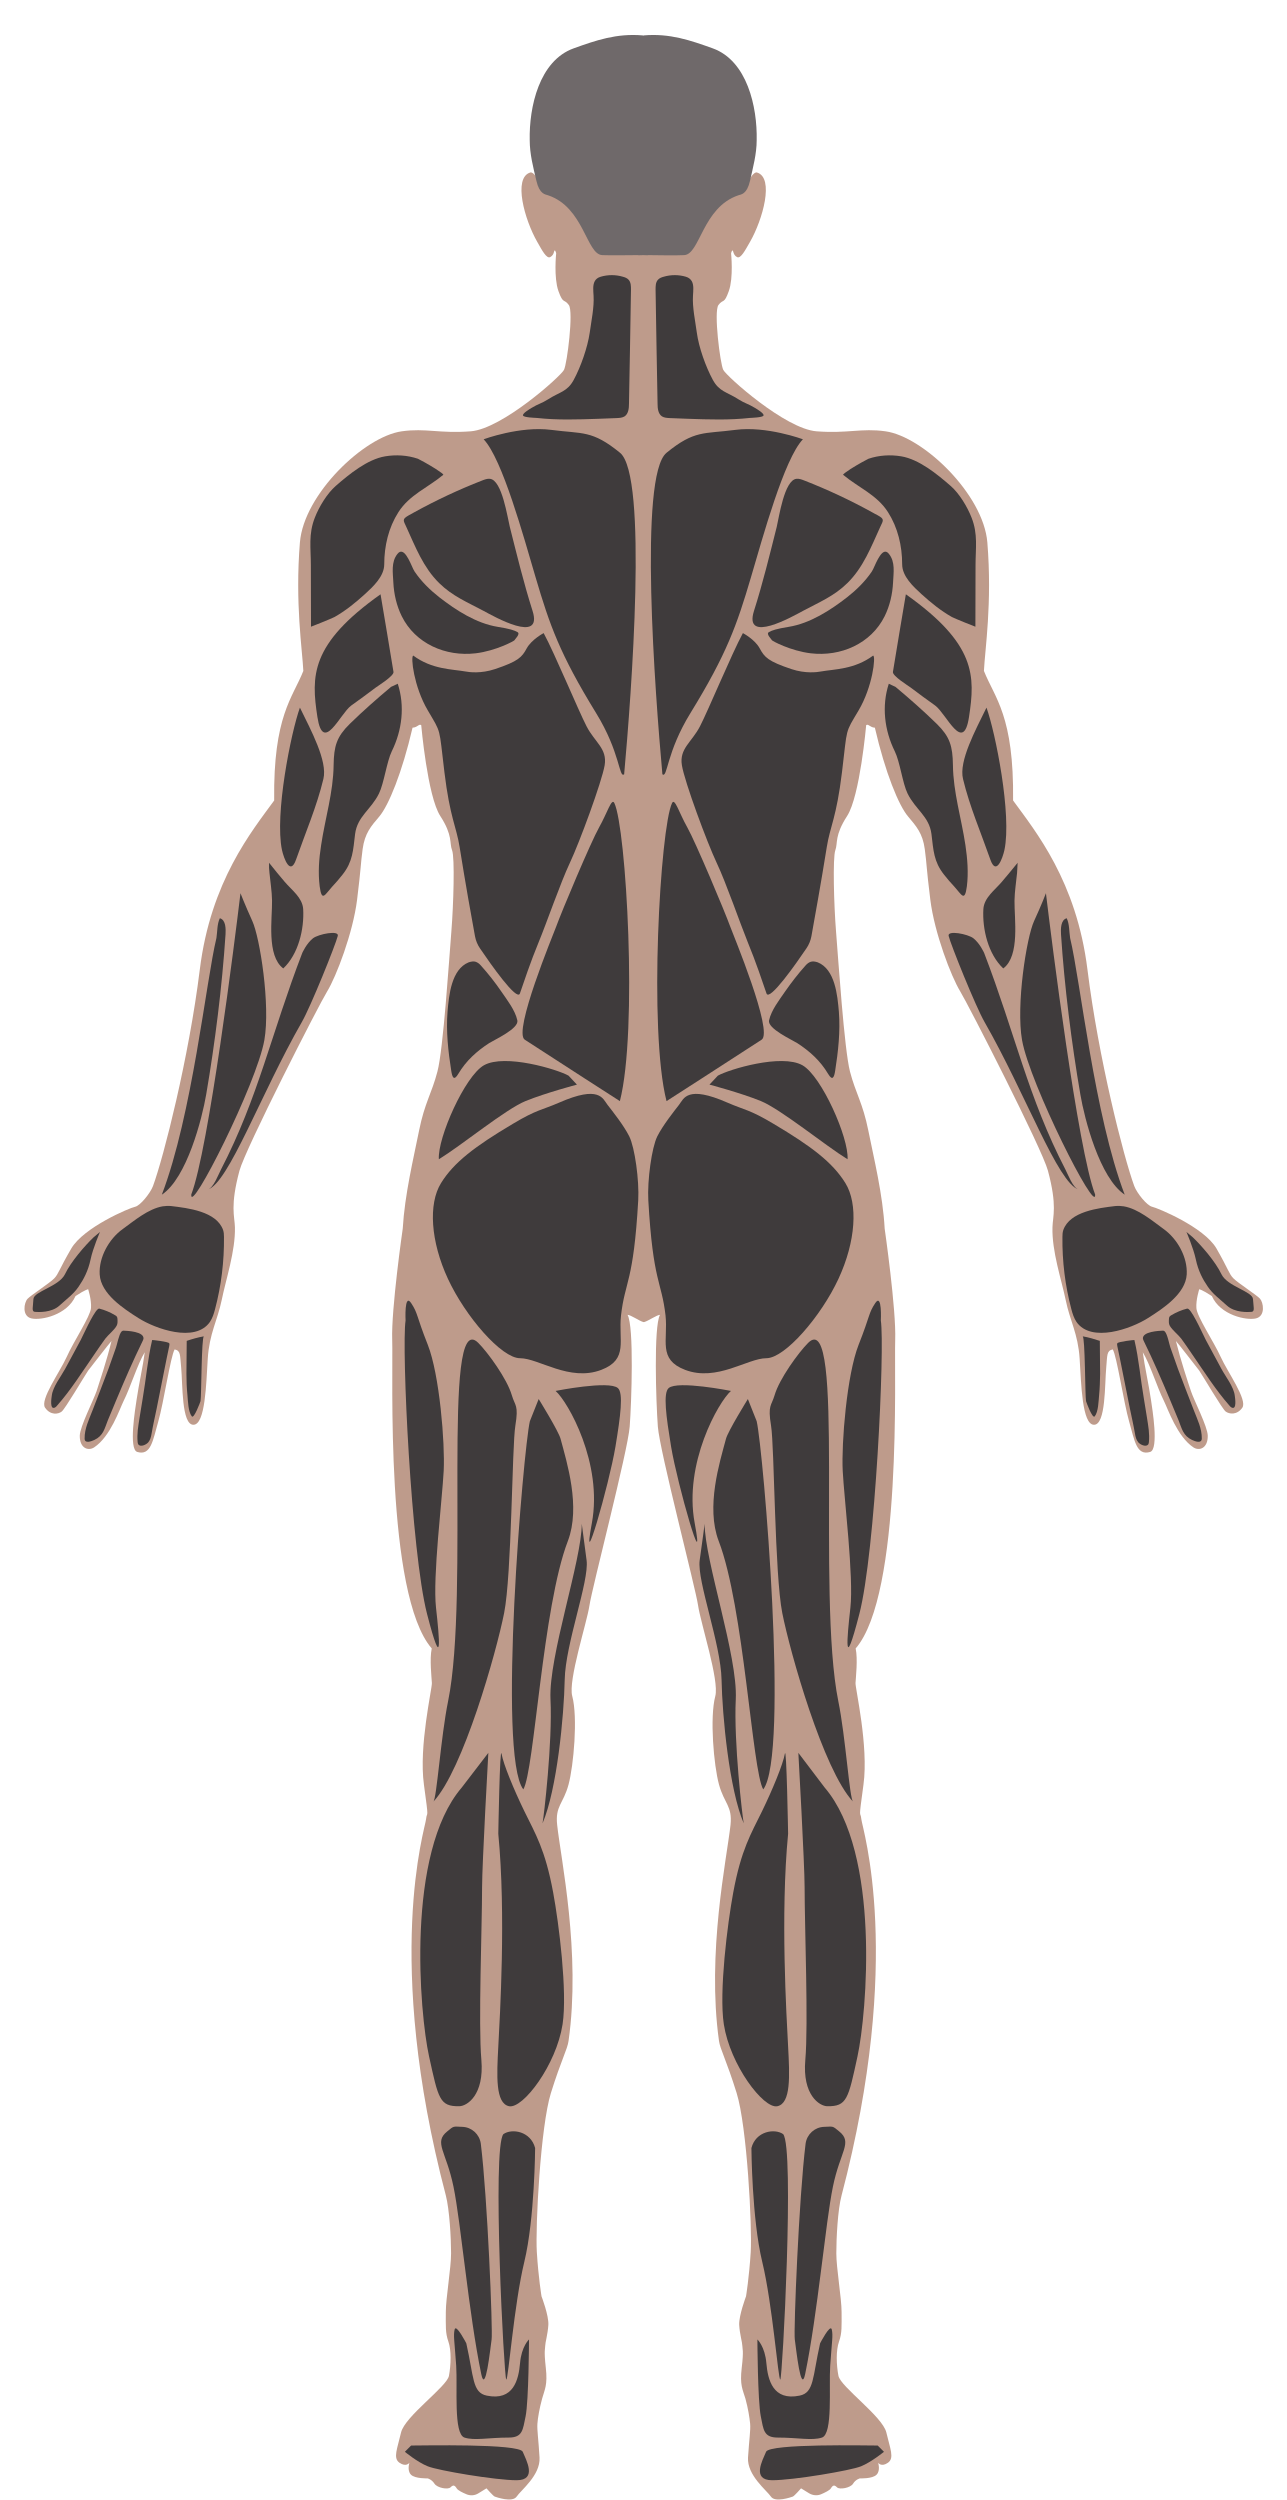
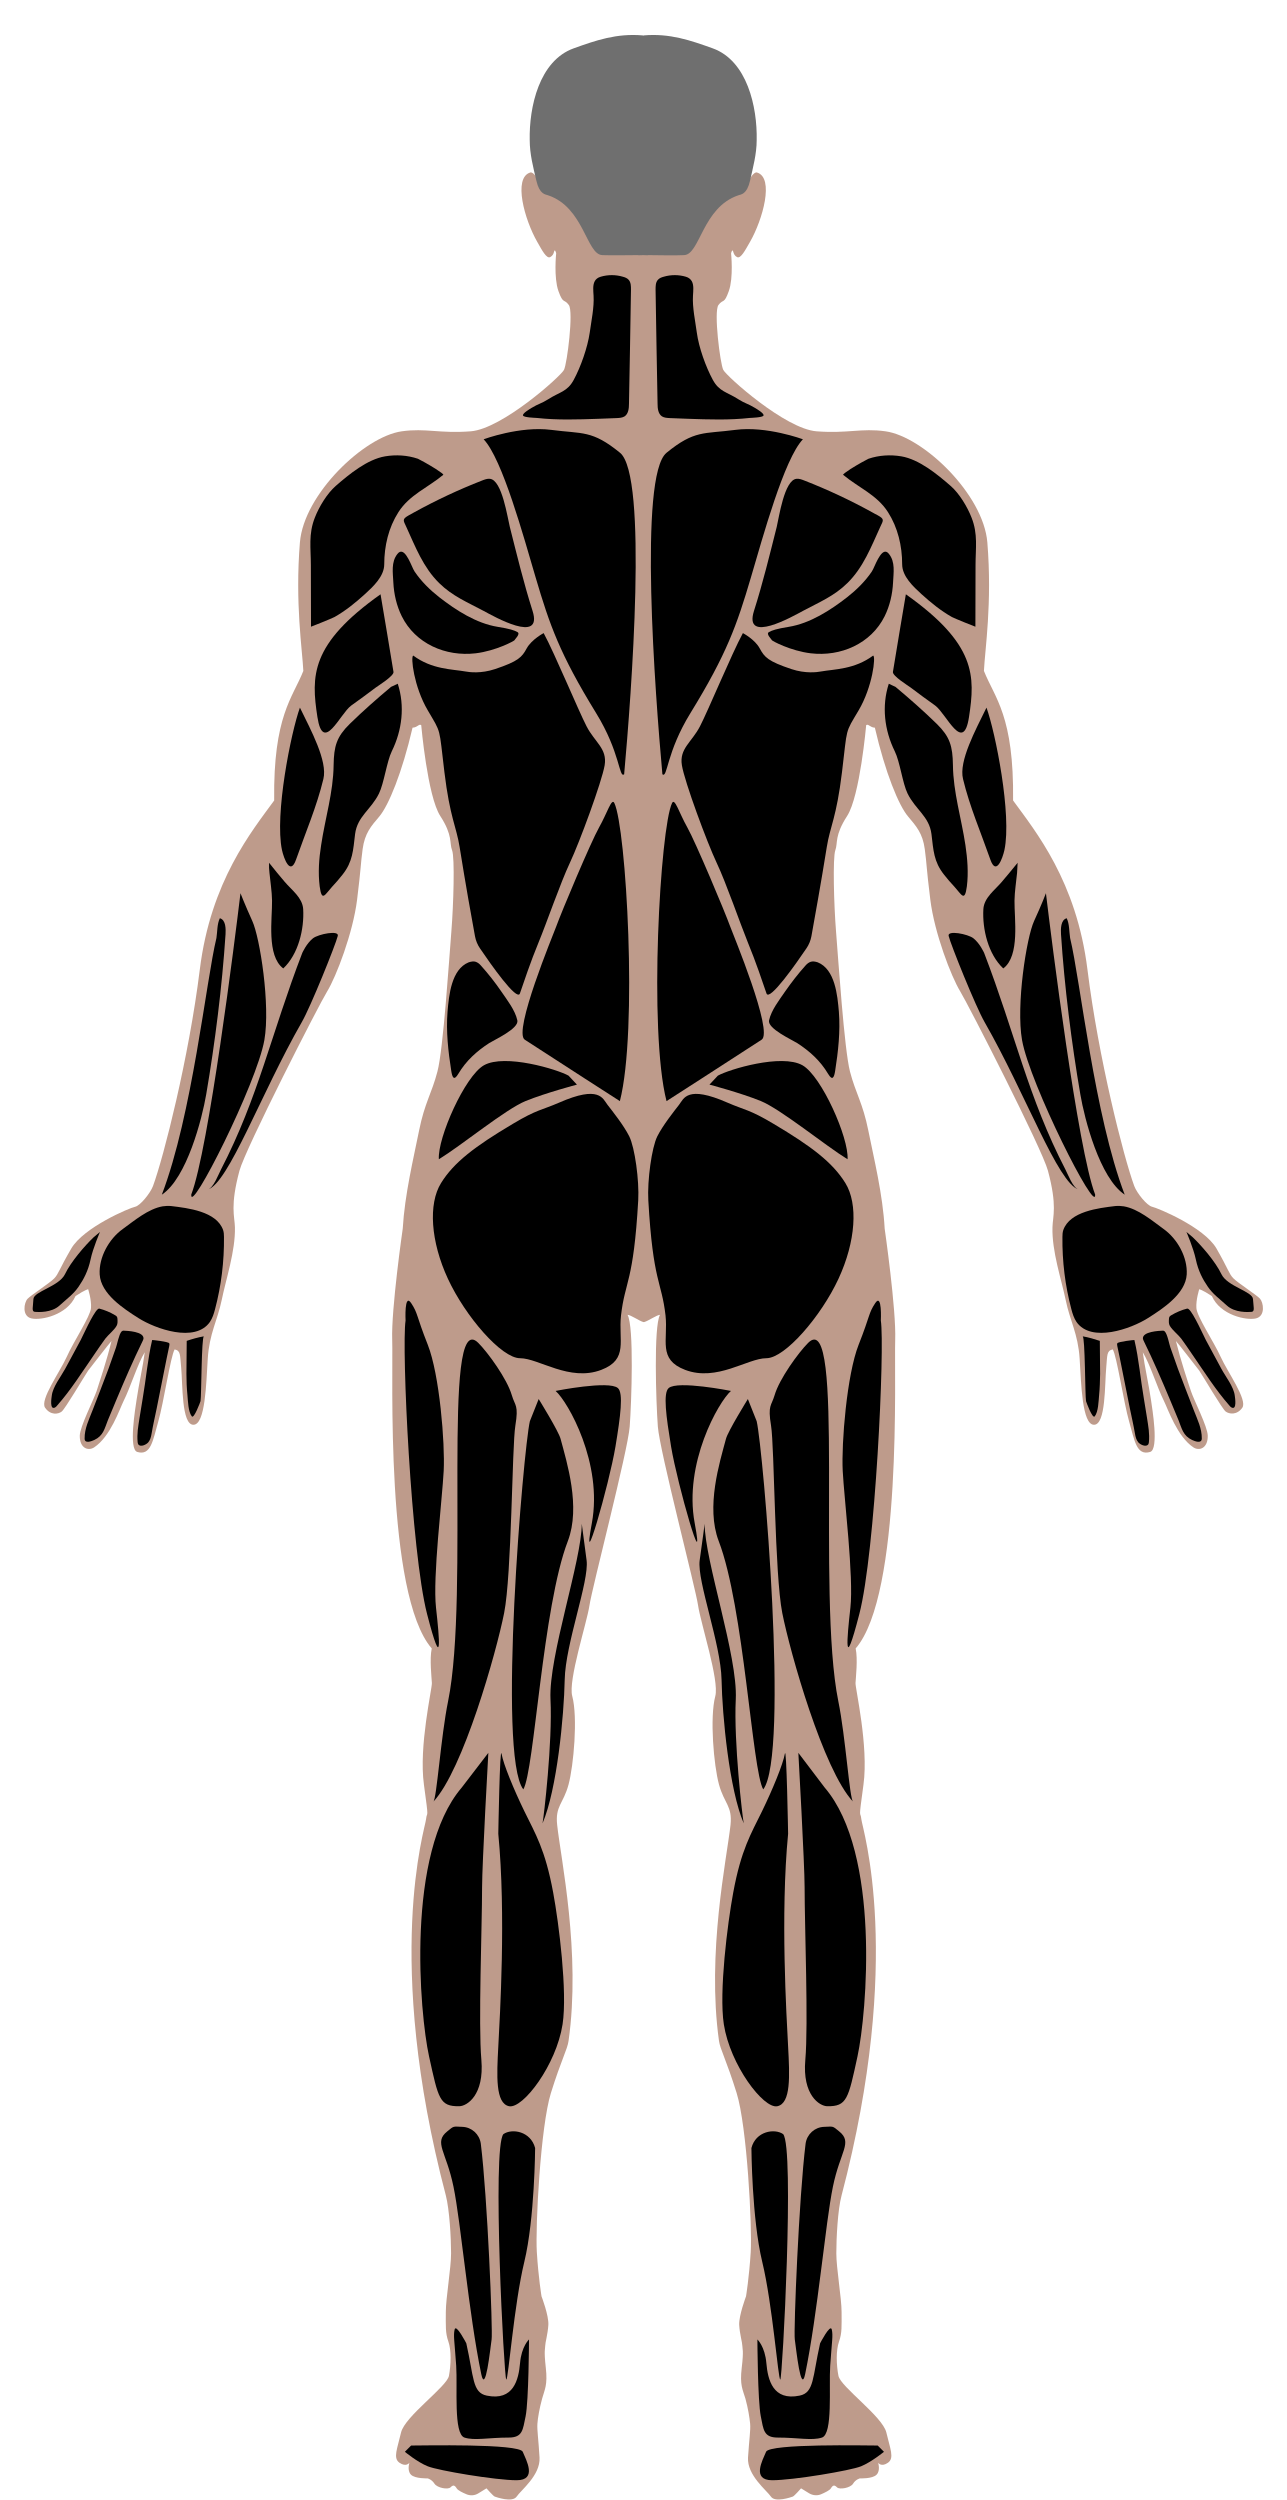
<svg xmlns="http://www.w3.org/2000/svg" version="1.1" id="Слой_1" x="0px" y="0px" viewBox="0 0 904.6 1758" style="enable-background:new 0 0 904.6 1758;" xml:space="preserve">
  <style type="text/css">
	.st0{fill:#BE9B8B;}
- 	.st1{fill:#6F696A;}
- 	.st2{fill:#3F3B3C;}
+ 	.st1{fill:#6F6F6F;}
</style>
  <g id="Art">
    <g id="Anterior_Body">
      <path class="st0" d="M886,913.2c-2.4-2.6-15.5-11-18.7-14.3c-3.2-3.3-3.2-5.8-11.9-21c-8.8-15.1-41.5-28.5-45.2-29.3    s-10.8-9.7-12.6-14.6c-7.5-20.4-25.2-90-32.9-152.2c-7.7-62.2-36.6-97.3-52.3-118.9c0.7-59.6-12.9-72-20.5-91.1    c0.7-15,5.9-47.6,2.4-90.4c-2.8-33.9-45.2-74.4-71.6-78.1c-17.1-2.4-26.5,1.7-48.5,0c-22.1-1.7-63.4-38.8-65.6-43.2    c-2.2-4.4-6.8-41-3.4-45.6c3.4-4.6,3.9-0.2,7.3-9.8c3.4-9.5,1.6-26.6,1.6-26.6s0.9-3.6,1.5-1.1c0.4,1.5,1.1,3,2.7,3.8    c2.6,1.3,5.7-4.8,9.1-10.7c8.9-15.5,17.3-45.1,4.9-48.8c-2.2-0.7-5.5,5.1-5.5,5.1c0-2.9,2.9-30-1.5-46.8    c-3.5-13.5-16.7-26.9-27.1-35.1c-12.7-10-38.6-10.7-45-10.7l0,0c-0.1,0-0.4,0-0.6,0s-0.4,0-0.6,0l0,0c-6.4,0.1-32.3,0.8-45,10.7    c-10.4,8.2-23.5,21.6-27.1,35.1c-4.4,16.8-1.5,43.9-1.5,46.8c0,0-3.2-5.8-5.5-5.1c-12.3,3.7-4,33.3,4.9,48.8    c3.3,5.8,6.5,12,9.1,10.7c1.7-0.9,2.4-2.4,2.7-3.8c0.6-2.5,1.5,1.1,1.5,1.1s-1.8,17.1,1.6,26.6c3.4,9.5,3.9,5.1,7.3,9.8    c3.4,4.6-1.2,41.2-3.4,45.6c-2.2,4.4-43.5,41.5-65.6,43.2c-22.1,1.7-31.5-2.4-48.5,0c-26.3,3.7-68.8,44.1-71.6,78.1    c-3.5,42.8,1.7,75.4,2.4,90.4c-7.5,19-21.2,31.5-20.5,91.1c-15.7,21.6-44.6,56.7-52.3,118.9s-25.4,131.8-32.9,152.2    c-1.8,4.9-9,13.9-12.6,14.6S58.9,862.9,50.1,878s-8.8,17.7-12,21s-16.2,11.7-18.7,14.3s-4.2,12.2,2.7,13.8s25.1-2.4,31-15.7    c7.1-4.7,8.9-4.8,8.9-4.8s2.4,7.3,2,13.2c-0.4,5.8-12.4,23.8-17.1,34.4c-4.8,10.6-19,30.2-15.2,35.7s9.3,4.6,11.7,2.7    s15.9-24.8,18.6-28.8c3-3.9,14.4-18.6,16.4-20.8c-3.2,13.3-8.5,29.1-10.5,35.3c-2.1,6.2-11.7,24.9-11.8,31.3    c-0.1,8.9,6,10.9,10.1,8.2c11.5-7.6,17.9-26.9,20.7-32.6c4.8-9.5,10-26.5,14.9-34.3c-1.2,9.5-4.2,22.6-5.8,33.7    c-0.8,5.6-5.7,34.5,0.5,36.4c9.7,2.9,11-8.2,14.8-21.4s8.6-45.7,11.5-50.7c4.4,0.9,3.7,4,4.6,12.8c1.1,11.5,0.2,40.2,8.6,40.2    c8.4,0,9-28.9,10.1-46.5c1.1-17.6,6.8-26.8,9.8-41.2c2.9-14.4,9.7-34.4,9.3-51.2c-0.2-7.8-3.5-14.8,3.2-39.8    c4.1-15.3,55.8-116.6,61.7-126.1c6.3-10.3,18.1-41,21-64.4s2.4-24.4,3.9-35.6c1.5-11.2,6-16.2,11.7-22.9    c6.6-7.8,16.1-31,23.4-62.5c3.4-0.1,4.5-2.9,6.1-1.8c0,0,4.4,50,13.4,63.9s6.3,19,8.3,24.1c2,5.1,1,38.5-0.5,57.1    c-1.5,18.5-5.7,83.2-9.8,98.5c-4,15.4-9,22-12.9,41.5s-10.1,45-11.5,69c0,0-8.2,56.9-7.4,78.3c0.8,22.9-5.1,178.9,27.8,216.9    c-1.6,7.4-0.1,20.4,0.1,24.3s-9.3,44.4-5.6,71.4s2.2,17.7,1.5,24.4c-0.7,6.8-30,97.5,13.9,264.5c2.6,10,3.7,30.1,3.7,40.7    s-3.7,31.5-3.7,41.3s-0.4,14.6,1.8,20.8c2.2,6.2,1.8,16.5,0.4,24.1s-31.1,28.5-33.7,39.9s-5.8,17.9-1.1,21.2c4.8,3.3,7,0,7,0    s-1.8,5.5,1.1,8.4c2.9,2.9,11.7,2.6,11.7,2.6s2.9,0.7,4.8,3.7s9.5,4.4,11.3,2.6s2.9-1.7,4.4,0.8c0.8,1.3,4,2.9,6.9,4.1    c2.7,1.1,5.8,0.9,8.3-0.7l5.7-3.5c0,0,4.8,5.5,5.8,5.8c1.1,0.4,12.4,4.4,15.4,0c2.9-4.4,16.8-15,16.1-27.4s-1.8-19.4-1.5-23.8    s1.5-11,3.3-17.6c1.8-6.6,4-9.5,2.6-21.9s-0.4-13.2-0.4-15.4s1.8-8.1,2.2-14.6c0.4-6.6-4.8-20.1-4.8-20.1s-2.2-13.2-3.3-31.1    c-1.1-17.9,2.6-88.5,9.9-111.9c7.3-23.4,11.6-30.7,12.4-36.6c8.8-61.8-5.5-128.4-8-151.9c-1.5-13.4,4.4-14.9,8-28.4    s6.6-47.2,2.6-62.2c-3-11,10.2-51.2,12.1-63.7c1.8-12.4,27-108.6,28.3-125.8c1.3-17.2,3.1-70.5-1.5-78.6c2.2,0,8.3,4.3,10.9,5    c0.1,0.1,0.3,0.1,0.5,0.1c0.2,0,0.4,0,0.5-0.1c2.6-0.7,8.8-5,10.9-5c-4.5,8.1-2.8,61.4-1.5,78.6c1.3,17.2,26.5,113.4,28.3,125.8    c1.8,12.4,15,52.7,12.1,63.7c-4,15-1.1,48.7,2.6,62.2c3.7,13.5,9.5,15,8.1,28.4c-2.6,23.6-16.8,90.1-8.1,151.9    c0.8,5.8,5.1,13.2,12.4,36.6c7.3,23.4,11,94,9.9,111.9c-1.1,17.9-3.3,31.1-3.3,31.1s-5.1,13.5-4.8,20.1c0.4,6.6,2.2,12.4,2.2,14.6    c0,2.2,1.1,2.9-0.4,15.4c-1.5,12.4,0.7,15.4,2.6,21.9c1.8,6.6,2.9,13.2,3.3,17.6c0.4,4.4-0.7,11.3-1.5,23.8    c-0.7,12.4,13.2,23.1,16.1,27.4c2.9,4.4,14.3,0.4,15.4,0c1.1-0.4,5.8-5.8,5.8-5.8l5.7,3.5c2.5,1.5,5.6,1.8,8.3,0.7    c2.8-1.2,6.1-2.8,6.9-4.1c1.5-2.5,2.6-2.6,4.4-0.8s9.5,0.4,11.3-2.6s4.8-3.7,4.8-3.7s8.8,0.4,11.7-2.6c2.9-2.9,1.1-8.4,1.1-8.4    s2.2,3.3,6.9,0s1.5-9.9-1.1-21.2c-2.6-11.3-32.2-32.2-33.7-39.9c-1.5-7.7-1.8-17.9,0.4-24.1c2.2-6.2,1.8-11,1.8-20.8    s-3.7-30.7-3.7-41.3s1-30.7,3.7-40.7c43.9-167.1,14.6-257.8,13.9-264.5s-2.2,2.6,1.5-24.4c3.7-27.1-5.8-67.6-5.6-71.4    c0.2-3.9,1.7-16.8,0.1-24.3c32.9-38,27-194,27.8-216.9c0.8-21.4-7.4-78.3-7.4-78.3c-1.3-24-7.6-49.5-11.5-69    c-3.9-19.5-8.9-26.1-12.9-41.5c-4-15.4-8.3-80-9.8-98.5s-2.4-51.9-0.5-57.1s-0.7-10.2,8.3-24.1s13.4-63.9,13.4-63.9    c1.6-1.1,2.7,1.7,6.1,1.8c7.3,31.6,16.8,54.8,23.4,62.5c5.7,6.8,10.2,11.7,11.7,22.9c1.5,11.2,1,12.2,3.9,35.6    c2.9,23.4,14.7,54.1,21,64.4c5.8,9.5,57.6,110.7,61.7,126.1c6.7,25,3.4,31.9,3.2,39.8c-0.5,16.8,6.3,36.8,9.3,51.2    c2.9,14.4,8.7,23.7,9.8,41.2c1.1,17.6,1.7,46.5,10.1,46.5s7.5-28.7,8.6-40.2c0.8-8.8,0.2-11.9,4.6-12.8    c2.9,4.9,7.7,37.5,11.5,50.7s5.1,24.3,14.8,21.4c6.3-1.9,1.4-30.8,0.6-36.4c-1.6-11.1-4.6-24.2-5.8-33.7    c4.9,7.8,10.1,24.7,14.9,34.3c2.8,5.6,9.3,25,20.7,32.6c4.1,2.7,10.2,0.7,10.1-8.2c-0.1-6.4-9.8-25.1-11.8-31.3    c-2.1-6.2-7.3-21.9-10.6-35.3c2,2.2,13.3,16.8,16.4,20.8c2.7,4,16.2,27,18.6,28.8c2.4,1.8,7.9,2.7,11.7-2.7    c3.8-5.5-10.4-25.1-15.2-35.7c-4.8-10.6-16.8-28.5-17.1-34.4c-0.4-5.8,2-13.2,2-13.2s1.7,0.1,8.9,4.8c5.9,13.4,24.2,17.3,31,15.7    C890.1,925.4,888.4,915.8,886,913.2z" />
      <path class="st1" d="M501.2,34c-15.6-5.6-30.2-10.7-48.6-9.1c-0.1,0-0.2,0.1-0.3,0.2c-0.1-0.1-0.2-0.2-0.3-0.2    c-18.4-1.6-33,3.5-48.6,9.1c-24.2,8.7-31.4,41.2-30.9,64.6c0,9.7,2.5,19.3,4.7,28.6c2.2,9.6,6.5,9.5,8.1,10.1    c25.4,8.4,27,41.6,38.2,42.1c8,0.3,17.1,0,25.1,0c0.3,0.1,0.5,0.2,0.8,0.1c0.9,0,1.9-0.1,2.9-0.1c1,0,1.9,0,2.9,0.1    c0.3,0,0.6-0.1,0.8-0.1c8.1,0,17.2,0.4,25.1,0c11.2-0.5,12.8-33.6,38.2-42.1c1.7-0.6,5.9-0.5,8.1-10.1c2.1-9.4,4.7-19,4.7-28.6    C532.6,75.2,525.4,42.7,501.2,34z" />
      <g>
        <path class="st2" d="M289.1,1719.7c7.3,0,76.1-1.5,78.5,4.4c2.4,5.8,10.4,20-4.3,20s-55.2-6.8-62.5-9.8     c-7.3-2.9-16.1-10.2-16.1-10.2L289.1,1719.7z" />
        <path class="st2" d="M360.6,790.3c-26.6,15.8-41.5,27.1-50.5,41.7s-7.3,41,4.9,67.3c12.2,26.3,37.6,55.8,50.7,55.8     s34.8,16.7,57.1,8.2c19.4-7.4,11.9-20.8,13.9-38.3c2.8-24.4,8.8-23,12.1-80.9c0.8-13.9-2.4-37.2-6.3-45s-11.9-17.8-15.3-22.2     s-5.6-14-34.1-1.5C381.2,780.6,377.6,780.1,360.6,790.3z" />
        <path class="st2" d="M340.1,308.9c13.2,13.9,28.1,68.5,36.6,97.3c9.8,33.2,16.9,53.6,42.4,95.1c17.2,27.9,16.1,46.1,19.8,43.2     c5.1-56.3,16.8-210-2.9-226.1s-26.3-13.2-48.3-16.1S340.1,308.9,340.1,308.9z" />
        <path class="st2" d="M291.2,360.3c15.4-8.5,31.4-16,47.8-22.4c1.8-0.7,3.6-1.4,5.5-1.2c8.6,0.8,12.4,27.6,14,33.8     c5,19.8,9.8,39.6,16,59.1c7.5,23.7-27.5,3.7-34.4,0c-11.2-6-22-10.4-31.3-19.6c-11.2-11-16.7-25.5-23.1-39.5     c-2.2-4.7-3-5.4,1.7-8.1C288.6,361.8,289.9,361,291.2,360.3z" />
        <path class="st2" d="M306.5,329.8c-4.9-3.1-11.6-6.8-12.6-7.2c-7.4-2.5-15.4-3-23.1-1.7c-12.5,2.1-25.3,12.6-34.7,20.8     c-6.1,5.3-11.8,14.8-14.7,22.3c-4.6,11.6-2.8,21.4-2.8,33.5c0,14.4,0.1,28.8,0.1,43.2c0,0.1,15.1-6,16.5-6.8     c7.8-4.4,14.8-10.1,21.4-16.1c5.8-5.3,13.6-12.5,13.6-21c0-12.8,3-25.8,10-36.7c7.8-12.2,20.7-17.2,31.5-26.2     C312.1,333.6,309.7,331.9,306.5,329.8z" />
        <path class="st2" d="M290.6,400.2c0.4,0.8,0.7,1.4,1,1.8c4.7,6.9,10.7,12.8,17.2,17.9c11.8,9.2,26.2,18.5,41.2,20.9     c8.6,1.4,11.6,2.4,13.9,3.7s-2,5.1-2,5.6s-13.2,7.6-27.4,9.3c-21,2.5-42.4-6.7-52-26.1c-3.6-7.3-5.5-15.5-5.9-23.7     c-0.3-6.8-1.7-14.4,2.9-20.1C284,383.8,288.2,395.1,290.6,400.2z" />
        <path class="st2" d="M267.6,417.9c-49.5,35.1-48.8,57.5-44.4,86.3c4,26.2,15.8-2.1,23.7-8c5.8-4.2,11.6-8.3,17.3-12.7     c1.9-1.4,12.9-8.2,12.5-11C276.4,470.1,267.6,417.9,267.6,417.9z" />
        <path class="st2" d="M275,483c-9.9,8.3-19.7,16.9-29,26c-9.3,9.1-11.2,15.7-11.4,29c-0.2,19.1-6,37.6-8.8,56.4     c-1.5,9.5-2.2,19.3-1,28.9c1.5,11.3,3.7,5.8,8.7,0.3c2.6-2.8,5.1-5.6,7.4-8.6c7.2-9.1,7.4-17,8.8-28.5     c1.6-12.5,11.2-17.1,16.8-28.5c3.5-7.1,5.5-22.5,9-29.7c7.3-14.8,9.3-31.8,4.2-47.5C279.7,480.8,275,483,275,483z" />
        <path class="st2" d="M382.3,445.2c7.8,14.4,24.4,54.4,30.2,65.6c5.8,11.2,14.6,15.6,12.7,27.3c-2,11.7-17.7,54.3-24.4,68.5     s-16.6,42.9-22,55.9c-5.7,13.8-10.7,28.8-13.2,36.1c-2,5.9-20.9-21.1-28-31.6c-1.8-2.6-3-5.5-3.6-8.7c-2-10.6-6.8-37.6-10.8-62.7     c-2.3-14.5-6.8-20.5-10.7-52.7c-3.9-32.2-2-26.8-11.7-43.4c-9.8-16.6-12.2-38-10.2-38.5c13.2,9.8,27.2,9.5,36.8,11.2     c2.6,0.5,10.8,1.6,20.7-1.7c16.4-5.5,18.9-8.3,22.3-14.6C373.9,449.6,382.3,445.2,382.3,445.2z" />
        <path class="st2" d="M334.4,676.3c1.3,0.4,2.6,1.3,3.8,2.7c5.2,5.8,10,11.9,14.3,18.2c4.1,6,9.7,13.1,11.3,20.3     c1.3,5.8-16.2,13.7-19.8,16c-8.8,5.7-16.3,12.5-21.7,21.6c-3.2,5.4-4.3,2.3-5-2.2c-2.1-13.4-3.7-27.6-2.6-41.4     c1-11.7,2.7-29.9,14.9-34.8C331.5,676.1,333.1,675.9,334.4,676.3z" />
        <path class="st2" d="M390.7,978.1c8.8,7.8,33.3,51,25.5,92.9c-7.8,41.9,12.1-26.8,16.6-53.8c3.5-21.3,5.7-37.6,1.7-41.1     C428.2,970.6,390.7,978.1,390.7,978.1z" />
        <path class="st2" d="M285.2,928.6c-2.9,19,3.9,162.9,15.1,206.3s8.7,17.1,6.3-4.4s4.4-76.6,5.4-96.1s-2.9-67.8-11.2-88.8     s-6.8-21.9-11.7-29.3C284.2,909,285.2,928.6,285.2,928.6z" />
        <path class="st2" d="M315.1,1196.3c-5.1,24.8-8,68.8-10.4,70.7c21-22.4,44.3-105,49.8-132.7c5.4-27.3,5.5-117.1,7.9-131.8     s-0.2-13.6-2.5-21.4c-3.3-11.4-16.7-29.9-23.6-36.8C310,918.1,330.6,1120.5,315.1,1196.3z" />
        <path class="st2" d="M409.1,1071.5c0,25.8-23.4,93.2-22,123.4c1.5,30.2-4.7,82.9-5.6,87.3c10.2-23.9,15.1-75.6,15.6-101     s17.3-69.3,15.4-83.9C410.6,1082.7,409.1,1071.5,409.1,1071.5z" />
        <path class="st2" d="M324.7,1257c-39.5,46.1-29.6,159-23,189s7.4,35.3,21.3,35.1c5.4-0.1,17.6-7.8,15.5-32.6     c-2.2-24.9,0.5-93.8,0.5-121.4c0-16.1,4.4-94.5,4.4-94.5L324.7,1257z" />
        <path class="st2" d="M350.4,1289.5c5.5,57.1,1.1,128.2,0,149.7c-1.1,20.5-2.1,39.9,7.6,41.9c9.8,1.9,33.2-29.1,37.6-57.6     c3.5-22.7-2.6-71.1-6.6-92.6c-5.6-30.4-12.6-41.5-20.2-57.1s-14.8-33.2-16.1-40.5C351.5,1226.1,350.4,1289.5,350.4,1289.5z" />
        <path class="st2" d="M327.9,1647.8c5.4,23.9,4.1,34.7,14.4,36.8c18.8,3.9,22.4-11.2,23.4-22.9c1-11.7,6.3-16.6,6.3-16.6     s-0.2,43.4-2.4,54.1c-2,9.3-1.9,14.9-11.9,14.9c-14.1,0-24.1,2.3-31.1,0c-7.8-2.6-4.8-35.3-5.8-50.5c-1.2-17.6-2.1-21.1-1.1-25.5     C320.7,1633.8,327.9,1647.8,327.9,1647.8z" />
        <path class="st2" d="M325.1,1495.6c6.6,0.2,12.1,5.2,13,11.8c4.7,37.8,8.5,131.6,7.6,137.7c-1,6.8-4.3,39-7.3,24.3     c-8.9-43.2-14.2-105.8-19.5-131.7c-5.1-25-14.1-31.1-4.4-38.9C319.4,1494.7,318.6,1495.4,325.1,1495.6z" />
        <path class="st2" d="M354,1500.7c-8.1,9.3,0.5,172.4,2,172.6c1.5,0.1,5.4-52.6,12.7-82.8s7.6-79.9,7.6-80     C373.2,1498.7,360.1,1496.5,354,1500.7z" />
        <path class="st2" d="M372.6,999.4c-4.6,19.9-23,235-4.6,258.9c7.8-13.2,13.5-128.3,31.3-174.6c9.2-24.1-0.7-55.4-5.1-71.9     c-1.4-5.4-15.4-28-15.4-28L372.6,999.4z" />
        <path class="st2" d="M210.9,497.6c-6.3,17.5-17.9,75.4-12.6,100.2c1.3,5.8,5.8,18.4,9.9,6.6c6.5-18.6,14.6-37.4,19.2-56.6     C230.5,535.2,218.6,513.4,210.9,497.6z" />
        <path class="st2" d="M189.5,613.9c0.6,6.4,1.7,12.8,1.8,19.4c0.2,12.6-4,38.8,7.9,47.7c10.6-10,14.8-27.6,14-41.7     c-0.5-8.1-8.1-13.4-13-19.2c-3.8-4.4-7.4-8.9-11-13.4C189.1,609.1,189.2,611.5,189.5,613.9z" />
        <path class="st2" d="M169.1,628.1c-3.9,32.7-22.4,180.2-34.6,211.9c-1,15.1,45.9-77.7,51.4-108.6c4.3-24.5-3.1-72.1-8.5-83.8     C172.1,635.9,169.1,628.1,169.1,628.1z" />
        <path class="st2" d="M220.1,659.8c-4.6,3.7-7.2,9.7-7.5,10.2c-22,57.3-30.9,101.6-57.2,152.4c-1.8,3.4-5.2,12.9-9.3,14.1     c14.6-4.4,37.3-67.4,66.1-117.7c6.3-10.9,23.9-54.7,25.3-60.6C238.8,653.9,224,656.8,220.1,659.8z" />
        <path class="st2" d="M152.2,659.6c-7.3,30.2-17,124.5-38.4,180.5c17.6-11.7,28.3-53.4,31.2-70.5c6.2-36.2,11.2-76,13.6-112.6     c0.2-3.6,0.3-10.1-4-11.3C152.6,649.8,152.9,655.1,152.2,659.6z" />
        <path class="st2" d="M399.8,756.4c-7.8-4.4-44.8-15.6-59.5-7.3c-13.4,7.6-32.7,51.1-31.7,66.1c16-9.8,46.9-35.2,61.1-41     c14.1-5.7,36-11.5,36-11.5L399.8,756.4z" />
        <path class="st2" d="M432,564.7c-1.9-3.9-4.9,6.8-10.7,17.1s-26.3,59-30.2,69.8c-1.9,5.2-30.5,74-22.1,79.5     c24.4,15.9,66.9,43.2,66.9,43.2C448.6,724.7,440.3,581.8,432,564.7z" />
        <path class="st2" d="M418.2,197.8c-1.5,2.8-1,6.6-0.8,10.2c0.5,8-1.6,17.8-2.7,25.9c-1.5,10.4-6.3,24.1-11.3,33.3     c-4.5,8.3-9.7,8.3-17.8,13.5c-4.9,3.1-7,3.2-11.9,6.2c-1.1,0.7-6.5,3.8-5.9,5.3c0.5,1.4,8.3,1.6,9.7,1.7     c14.3,1.6,28.8,1.1,43.2,0.6c4.3-0.1,8.7-0.3,13-0.5c1.9-0.1,3.9-0.2,5.5-1.2c2.7-1.8,3.1-5.6,3.1-8.9c0.5-28.1,1-52.1,1.4-80.2     c0-2.4,0-5.1-1.6-6.9c-1-1.2-2.6-1.8-4.1-2.2c-5.1-1.5-10.5-1.5-15.6,0C420.3,195.2,418.9,196.4,418.2,197.8z" />
        <path class="st2" d="M114.3,848.3c2-0.3,4-0.4,6.1-0.2c11.6,1.4,31.9,3.7,36.5,16.9c0.5,1.5,0.6,3.2,0.6,4.8     c0.2,17.1-1.9,34.3-6.3,50.9c-0.8,3.1-1.8,6.2-3.6,8.9c-10.4,14.9-38.4,4.8-50.2-2.7c-10.6-6.7-26.5-17.1-27.3-30.7     c-0.7-12.1,6.6-25.1,16.3-32C94.4,858.4,104.2,850.1,114.3,848.3z" />
        <path class="st2" d="M131.3,942.9c-0.1,7.8-0.2,15.5-0.2,23.2c0,5,0.2,10,0.7,14.9c0.4,4.1,0.5,11.8,3.1,15     c1.5,1.9,5.9-10,6.1-10.7c0.7-3.4,0.6-45.4,2.4-45.6C139.3,940.4,135.1,941.6,131.3,942.9z" />
        <path class="st2" d="M107,942.3c-3.2,13.5-4.3,27.7-6.7,41.4c-0.8,4.5-1.5,9-2.2,13.5c-0.9,5.9-1.9,10.9-1.3,17     c0.1,0.6,0.2,1.2,0.5,1.6c1.7,2,5.7,0,7-1.6c1.4-1.7,1.9-3.9,2.3-6.1c1-6,2.4-11.9,3.6-17.8c1.8-9,3.6-18.1,5.4-27.1     c1.1-5.5,2.2-11.1,3.4-16.6c0.1-0.7,0.3-1.4,0-2C118.3,943.4,107,942.2,107,942.3z" />
        <path class="st2" d="M85.5,936.3c-1.9,2-3.2,9.4-3.9,11.2c-1.7,5-3.5,10-5.3,15c-3.6,9.8-7.5,19.5-11.2,29.2     c-2.5,6.5-5.7,12.8-5.6,19.9c0,3.8,4.8,1.9,6.8,1c6.4-3,7.2-8,9.6-14c1.9-4.6,3.8-9.1,5.7-13.7c5.9-14.1,12-28.2,18.7-41.9     c0.2-0.5,0.5-1,0.6-1.6c0.5-5.1-11.4-5.6-14.3-5.7C86.2,935.8,85.9,936,85.5,936.3z" />
        <path class="st2" d="M68.7,920.7c-3.4,2.9-10.7,19.3-12,21.7c-3.7,6.8-7.3,13.5-10.9,20.2c-2.9,5.4-8.7,12.6-9.4,18.9     c-0.2,1.5-1.6,10.1,2.2,8.3c0.6-0.3,1-0.7,1.4-1.2c10-11.3,17.8-23.9,26.4-36.3c2.5-3.6,4.9-7.3,7.6-10.9c2.3-3,6.2-5.9,8-9.1     c0.8-1.4,0.7-3.1,0.6-4.7c0-0.6-0.1-1.2-0.4-1.7c-0.3-0.4-0.8-0.8-1.2-1c-3.5-2.1-7.3-3.7-11.2-4.7     C69.4,920.2,69.1,920.3,68.7,920.7z" />
        <path class="st2" d="M65.9,870c-6.1,5.8-16.1,17.3-20.2,26c-4.2,8.7-22,12.1-22.2,17.5s-1.5,8.8,1,9s11.7,0.7,17.3-4.4     s9.8-8,13.4-13.2s6.8-11.2,8.5-19.3c1.7-8,6.6-19.3,6.6-19.3L65.9,870z" />
        <path class="st2" d="M617.2,1719.7c-7.3,0-76.1-1.5-78.5,4.4c-2.4,5.8-10.4,20,4.3,20s55.2-6.8,62.5-9.8s16.1-10.2,16.1-10.2     L617.2,1719.7z" />
        <path class="st2" d="M544,790.3c26.6,15.8,41.5,27.1,50.5,41.7s7.3,41-4.9,67.3c-12.2,26.3-37.6,55.8-50.7,55.8     c-13.2,0-34.8,16.7-57.1,8.2c-19.4-7.4-11.9-20.8-13.8-38.3c-2.8-24.4-8.8-23-12.1-80.9c-0.8-13.9,2.4-37.2,6.3-45     s11.9-17.8,15.3-22.2s5.6-14,34.1-1.5C523.5,780.6,527,780.1,544,790.3z" />
        <path class="st2" d="M564.6,308.9c-13.2,13.9-28.1,68.5-36.6,97.3c-9.8,33.2-16.9,53.6-42.4,95.1c-17.2,27.9-16.1,46.1-19.8,43.2     c-5.1-56.3-16.8-210,2.9-226.1s26.3-13.2,48.3-16.1S564.6,308.9,564.6,308.9z" />
        <path class="st2" d="M613.4,360.3c-15.4-8.5-31.4-16-47.8-22.4c-1.8-0.7-3.6-1.4-5.5-1.2c-8.6,0.8-12.4,27.6-13.9,33.8     c-5,19.8-9.8,39.6-16,59.1c-7.5,23.7,27.5,3.7,34.4,0c11.2-6,22-10.4,31.3-19.6c11.2-11,16.7-25.5,23.1-39.5     c2.2-4.7,3.1-5.4-1.7-8.1C616,361.8,614.7,361,613.4,360.3z" />
        <path class="st2" d="M598.1,329.8c4.9-3.1,11.6-6.8,12.6-7.2c7.4-2.5,15.4-3,23.1-1.7c12.5,2.1,25.3,12.6,34.7,20.8     c6.1,5.3,11.8,14.8,14.7,22.3c4.6,11.6,2.8,21.4,2.8,33.5c0,14.4-0.1,28.8-0.1,43.2c0,0.1-15.1-6-16.5-6.8     c-7.8-4.4-14.8-10.1-21.4-16.1c-5.8-5.3-13.6-12.5-13.6-21c0-12.8-3-25.8-10-36.7c-7.8-12.2-20.7-17.2-31.5-26.2     C592.6,333.6,594.9,331.9,598.1,329.8z" />
        <path class="st2" d="M614,400.2c-0.4,0.8-0.7,1.4-1,1.8c-4.7,6.9-10.7,12.8-17.2,17.9c-11.8,9.2-26.2,18.5-41.2,20.9     c-8.6,1.4-11.6,2.4-13.9,3.7s2,5.1,2,5.6s13.2,7.6,27.4,9.3c21,2.5,42.4-6.7,52-26.1c3.6-7.3,5.5-15.5,5.9-23.7     c0.3-6.8,1.7-14.4-2.9-20.1C620.7,383.8,616.4,395.1,614,400.2z" />
        <path class="st2" d="M637,417.9c49.5,35.1,48.8,57.5,44.4,86.3c-4,26.2-15.8-2.1-23.7-8c-5.8-4.2-11.6-8.3-17.3-12.7     c-1.9-1.4-12.9-8.2-12.5-11C628.2,470.1,637,417.9,637,417.9z" />
        <path class="st2" d="M629.7,483c9.9,8.3,19.7,16.9,29,26c9.3,9.1,11.2,15.7,11.4,29c0.2,19.1,6,37.6,8.8,56.4     c1.4,9.5,2.2,19.3,1,28.9c-1.5,11.3-3.7,5.8-8.7,0.3c-2.6-2.8-5.1-5.6-7.4-8.6c-7.2-9.1-7.4-17-8.8-28.5     c-1.6-12.5-11.2-17.1-16.8-28.5c-3.5-7.1-5.4-22.5-9-29.7c-7.3-14.8-9.3-31.8-4.2-47.5C624.9,480.8,629.7,483,629.7,483z" />
        <path class="st2" d="M522.4,445.2c-7.8,14.4-24.4,54.4-30.2,65.6s-14.6,15.6-12.7,27.3s17.7,54.3,24.4,68.5     c6.7,14.1,16.6,42.9,21.9,55.9c5.7,13.8,10.7,28.8,13.2,36.1c2,5.9,20.9-21.1,28-31.6c1.8-2.6,3-5.5,3.6-8.7     c1.9-10.6,6.8-37.6,10.8-62.7c2.3-14.5,6.8-20.5,10.7-52.7c3.9-32.2,1.9-26.8,11.7-43.4c9.8-16.6,12.2-38,10.2-38.5     c-13.2,9.8-27.2,9.5-36.8,11.2c-2.6,0.5-10.8,1.6-20.7-1.7c-16.4-5.5-18.9-8.3-22.3-14.6C530.8,449.6,522.4,445.2,522.4,445.2z" />
        <path class="st2" d="M570.2,676.3c-1.3,0.4-2.6,1.3-3.8,2.7c-5.2,5.8-9.9,11.9-14.3,18.2c-4.1,6-9.7,13.1-11.3,20.3     c-1.3,5.8,16.2,13.7,19.8,16c8.8,5.7,16.3,12.5,21.7,21.6c3.2,5.4,4.3,2.3,5-2.2c2.1-13.4,3.7-27.6,2.6-41.4     c-1-11.7-2.7-29.9-14.9-34.8C573.1,676.1,571.6,675.9,570.2,676.3z" />
        <path class="st2" d="M514,978.1c-8.8,7.8-33.3,51-25.5,92.9c7.8,41.9-12.1-26.8-16.6-53.8c-3.5-21.3-5.7-37.6-1.7-41.1     C476.5,970.6,514,978.1,514,978.1z" />
        <path class="st2" d="M619.4,928.6c2.9,19-3.9,162.9-15.1,206.3s-8.7,17.1-6.3-4.4s-4.4-76.6-5.4-96.1c-1-19.5,2.9-67.8,11.2-88.8     s6.8-21.9,11.7-29.3C620.4,909,619.4,928.6,619.4,928.6z" />
        <path class="st2" d="M589.5,1196.3c5.1,24.8,7.9,68.8,10.4,70.7c-21-22.4-44.3-105-49.8-132.7c-5.4-27.3-5.5-117.1-7.9-131.8     c-2.4-14.6,0.2-13.6,2.5-21.4c3.3-11.4,16.7-29.9,23.6-36.8C594.6,918.1,574.1,1120.5,589.5,1196.3z" />
        <path class="st2" d="M495.5,1071.5c0,25.8,23.4,93.2,21.9,123.4c-1.5,30.2,4.7,82.9,5.6,87.3c-10.2-23.9-15.1-75.6-15.6-101     s-17.3-69.3-15.4-83.9C494.1,1082.7,495.5,1071.5,495.5,1071.5z" />
        <path class="st2" d="M579.9,1257c39.5,46.1,29.6,159,23.1,189s-7.4,35.3-21.3,35.1c-5.4-0.1-17.6-7.8-15.4-32.6     c2.2-24.9-0.5-93.8-0.5-121.4c0-16.1-4.4-94.5-4.4-94.5L579.9,1257z" />
        <path class="st2" d="M554.2,1289.5c-5.5,57.1-1.1,128.2,0,149.7c1.1,20.5,2.1,39.9-7.6,41.9s-33.2-29.1-37.6-57.6     c-3.5-22.7,2.6-71.1,6.6-92.6c5.6-30.4,12.6-41.5,20.2-57.1s14.8-33.2,16.1-40.5C553.1,1226.1,554.2,1289.5,554.2,1289.5z" />
        <path class="st2" d="M576.7,1647.8c-5.4,23.9-4.1,34.7-14.4,36.8c-18.8,3.9-22.4-11.2-23.4-22.9c-1-11.7-6.3-16.6-6.3-16.6     s0.2,43.4,2.4,54.1c1.9,9.3,1.9,14.9,11.9,14.9c14.1,0,24.1,2.3,31.1,0c7.8-2.6,4.8-35.3,5.8-50.5c1.2-17.6,2.1-21.1,1.1-25.5     C583.9,1633.8,576.7,1647.8,576.7,1647.8z" />
        <path class="st2" d="M579.5,1495.6c-6.6,0.2-12.1,5.2-13,11.8c-4.7,37.8-8.5,131.6-7.6,137.7c1,6.8,4.3,39,7.3,24.3     c8.9-43.2,14.2-105.8,19.5-131.7c5.1-25,14.1-31.1,4.4-38.9C585.2,1494.7,586.1,1495.4,579.5,1495.6z" />
        <path class="st2" d="M550.7,1500.7c8.1,9.3-0.5,172.4-2,172.6c-1.5,0.1-5.4-52.6-12.7-82.8c-7.3-30.2-7.6-79.9-7.6-80     C531.4,1498.7,544.6,1496.5,550.7,1500.7z" />
        <path class="st2" d="M532.1,999.4c4.6,19.9,23,235,4.6,258.9c-7.8-13.2-13.5-128.3-31.3-174.6c-9.2-24.1,0.7-55.4,5.1-71.9     c1.4-5.4,15.4-28,15.4-28L532.1,999.4z" />
        <path class="st2" d="M693.7,497.6c6.3,17.5,17.9,75.4,12.6,100.2c-1.3,5.8-5.8,18.4-9.9,6.6c-6.5-18.6-14.6-37.4-19.2-56.6     C674.1,535.2,686,513.4,693.7,497.6z" />
        <path class="st2" d="M715.2,613.9c-0.6,6.4-1.7,12.8-1.8,19.4c-0.2,12.6,4,38.8-7.9,47.7c-10.6-10-14.8-27.6-14-41.7     c0.5-8.1,8.1-13.4,13-19.2c3.8-4.4,7.4-8.9,11.1-13.4C715.5,609.1,715.4,611.5,715.2,613.9z" />
        <path class="st2" d="M735.5,628.1c3.9,32.7,22.4,180.2,34.6,211.9c1,15.1-45.9-77.7-51.4-108.6c-4.3-24.5,3.1-72.1,8.5-83.8     C732.6,635.9,735.5,628.1,735.5,628.1z" />
        <path class="st2" d="M684.5,659.8c4.6,3.7,7.2,9.7,7.5,10.2c22,57.3,30.9,101.6,57.2,152.4c1.8,3.4,5.2,12.9,9.3,14.1     c-14.6-4.4-37.3-67.4-66.1-117.7c-6.3-10.9-23.9-54.7-25.3-60.6C665.9,653.9,680.7,656.8,684.5,659.8z" />
        <path class="st2" d="M752.5,659.6c7.3,30.2,17,124.5,38.4,180.5c-17.6-11.7-28.3-53.4-31.2-70.5c-6.2-36.2-11.2-76-13.6-112.6     c-0.2-3.6-0.3-10.1,4-11.3C752.1,649.8,751.8,655.1,752.5,659.6z" />
        <path class="st2" d="M504.8,756.4c7.8-4.4,44.8-15.6,59.5-7.3c13.4,7.6,32.7,51.1,31.7,66.1c-15.9-9.8-46.9-35.2-61.1-41     c-14.1-5.7-36-11.5-36-11.5L504.8,756.4z" />
        <path class="st2" d="M472.6,564.7c1.9-3.9,4.9,6.8,10.7,17.1s26.3,59,30.2,69.8c1.9,5.2,30.5,74,22.1,79.5     c-24.4,15.9-66.9,43.2-66.9,43.2C456,724.7,464.3,581.8,472.6,564.7z" />
        <path class="st2" d="M486.5,197.8c1.5,2.8,1,6.6,0.8,10.2c-0.5,8,1.6,17.8,2.7,25.9c1.4,10.4,6.3,24.1,11.3,33.3     c4.6,8.3,9.7,8.3,17.8,13.5c4.9,3.1,7,3.2,11.9,6.2c1.1,0.7,6.5,3.8,5.9,5.3c-0.5,1.4-8.3,1.6-9.7,1.7     c-14.3,1.6-28.8,1.1-43.2,0.6c-4.3-0.1-8.7-0.3-13-0.5c-1.9-0.1-3.9-0.2-5.5-1.2c-2.7-1.8-3.1-5.6-3.1-8.9     c-0.5-28.1-1-52.1-1.4-80.2c0-2.4,0-5.1,1.6-6.9c1-1.2,2.6-1.8,4.1-2.2c5.1-1.5,10.5-1.5,15.6,0     C484.4,195.2,485.7,196.4,486.5,197.8z" />
        <path class="st2" d="M790.3,848.3c-2-0.3-4.1-0.4-6.1-0.2c-11.6,1.4-31.9,3.7-36.5,16.9c-0.5,1.5-0.6,3.2-0.6,4.8     c-0.2,17.1,1.9,34.3,6.3,50.9c0.8,3.1,1.8,6.2,3.6,8.9c10.4,14.9,38.4,4.8,50.2-2.7c10.6-6.7,26.5-17.1,27.3-30.7     c0.7-12.1-6.6-25.1-16.3-32C810.2,858.4,800.5,850.1,790.3,848.3z" />
        <path class="st2" d="M773.4,942.9c0.1,7.8,0.2,15.5,0.2,23.2c-0.1,5-0.2,10-0.7,14.9c-0.4,4.1-0.5,11.8-3.1,15     c-1.6,1.9-5.9-10-6.1-10.7c-0.7-3.4-0.6-45.4-2.4-45.6C765.4,940.4,769.5,941.6,773.4,942.9z" />
        <path class="st2" d="M797.7,942.3c3.2,13.5,4.3,27.7,6.7,41.4c0.8,4.5,1.5,9,2.2,13.5c0.9,5.9,1.9,10.9,1.3,17     c-0.1,0.6-0.2,1.2-0.5,1.6c-1.7,2-5.7,0-7-1.6c-1.4-1.7-1.9-3.9-2.3-6.1c-1-6-2.4-11.9-3.6-17.8c-1.8-9-3.6-18.1-5.4-27.1     c-1.1-5.5-2.2-11.1-3.4-16.6c-0.1-0.7-0.3-1.4,0-2C786.3,943.4,797.6,942.2,797.7,942.3z" />
        <path class="st2" d="M819.1,936.3c1.9,2,3.2,9.4,3.9,11.2c1.7,5,3.5,10,5.3,15c3.6,9.8,7.5,19.5,11.2,29.2     c2.5,6.5,5.7,12.8,5.6,19.9c-0.1,3.8-4.8,1.9-6.8,1c-6.4-3-7.2-8-9.6-14c-1.9-4.6-3.8-9.1-5.7-13.7c-5.9-14.1-12-28.2-18.7-41.9     c-0.2-0.5-0.5-1-0.6-1.6c-0.5-5.1,11.4-5.6,14.3-5.7C818.4,935.8,818.8,936,819.1,936.3z" />
        <path class="st2" d="M836,920.7c3.4,2.9,10.7,19.3,12,21.7c3.7,6.8,7.3,13.5,10.9,20.2c2.9,5.4,8.7,12.6,9.4,18.9     c0.2,1.5,1.6,10.1-2.2,8.3c-0.6-0.3-1-0.7-1.4-1.2c-10-11.3-17.8-23.9-26.4-36.3c-2.5-3.6-4.9-7.3-7.6-10.9     c-2.3-3-6.2-5.9-8.1-9.1c-0.8-1.4-0.7-3.1-0.6-4.7c0-0.6,0.1-1.2,0.4-1.7c0.3-0.4,0.8-0.8,1.2-1c3.5-2.1,7.3-3.7,11.2-4.7     C835.2,920.2,835.6,920.3,836,920.7z" />
        <path class="st2" d="M838.7,870c6.1,5.8,16.1,17.3,20.2,26c4.2,8.7,21.9,12.1,22.2,17.5s1.5,8.8-1,9s-11.7,0.7-17.3-4.4     s-9.8-8-13.4-13.2s-6.8-11.2-8.5-19.3c-1.7-8-6.6-19.3-6.6-19.3L838.7,870z" />
      </g>
    </g>
  </g>
</svg>
